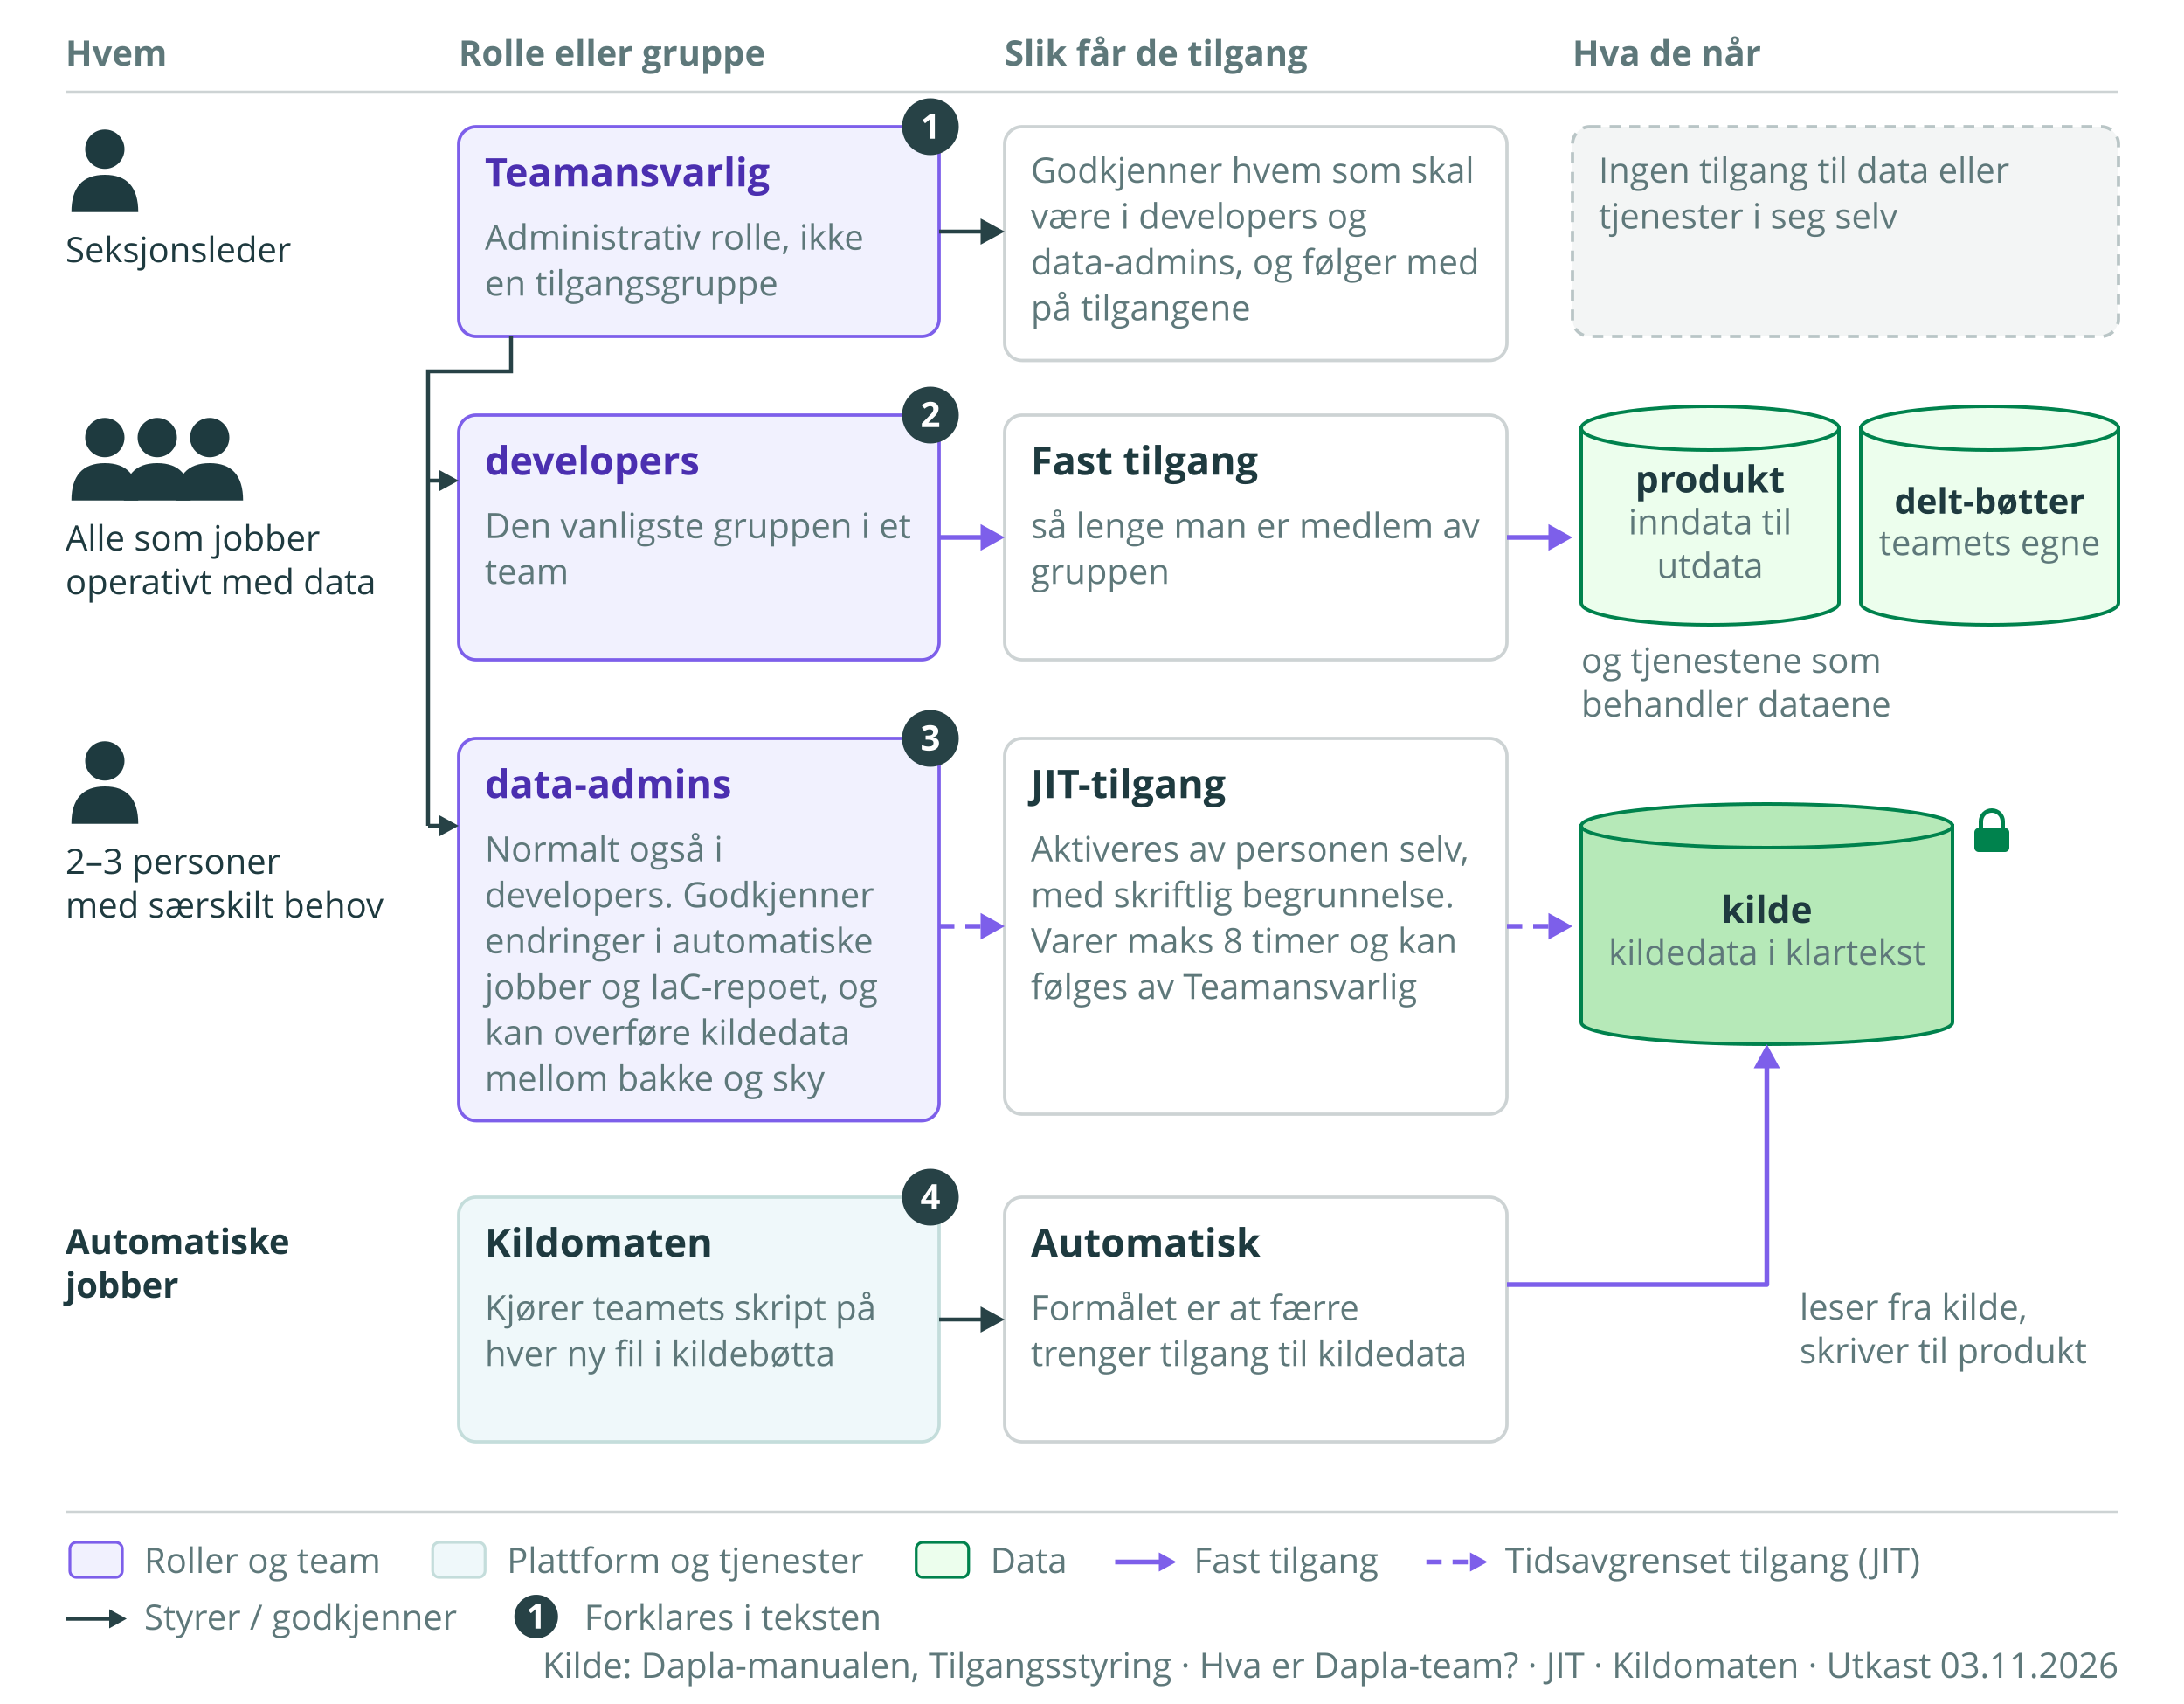
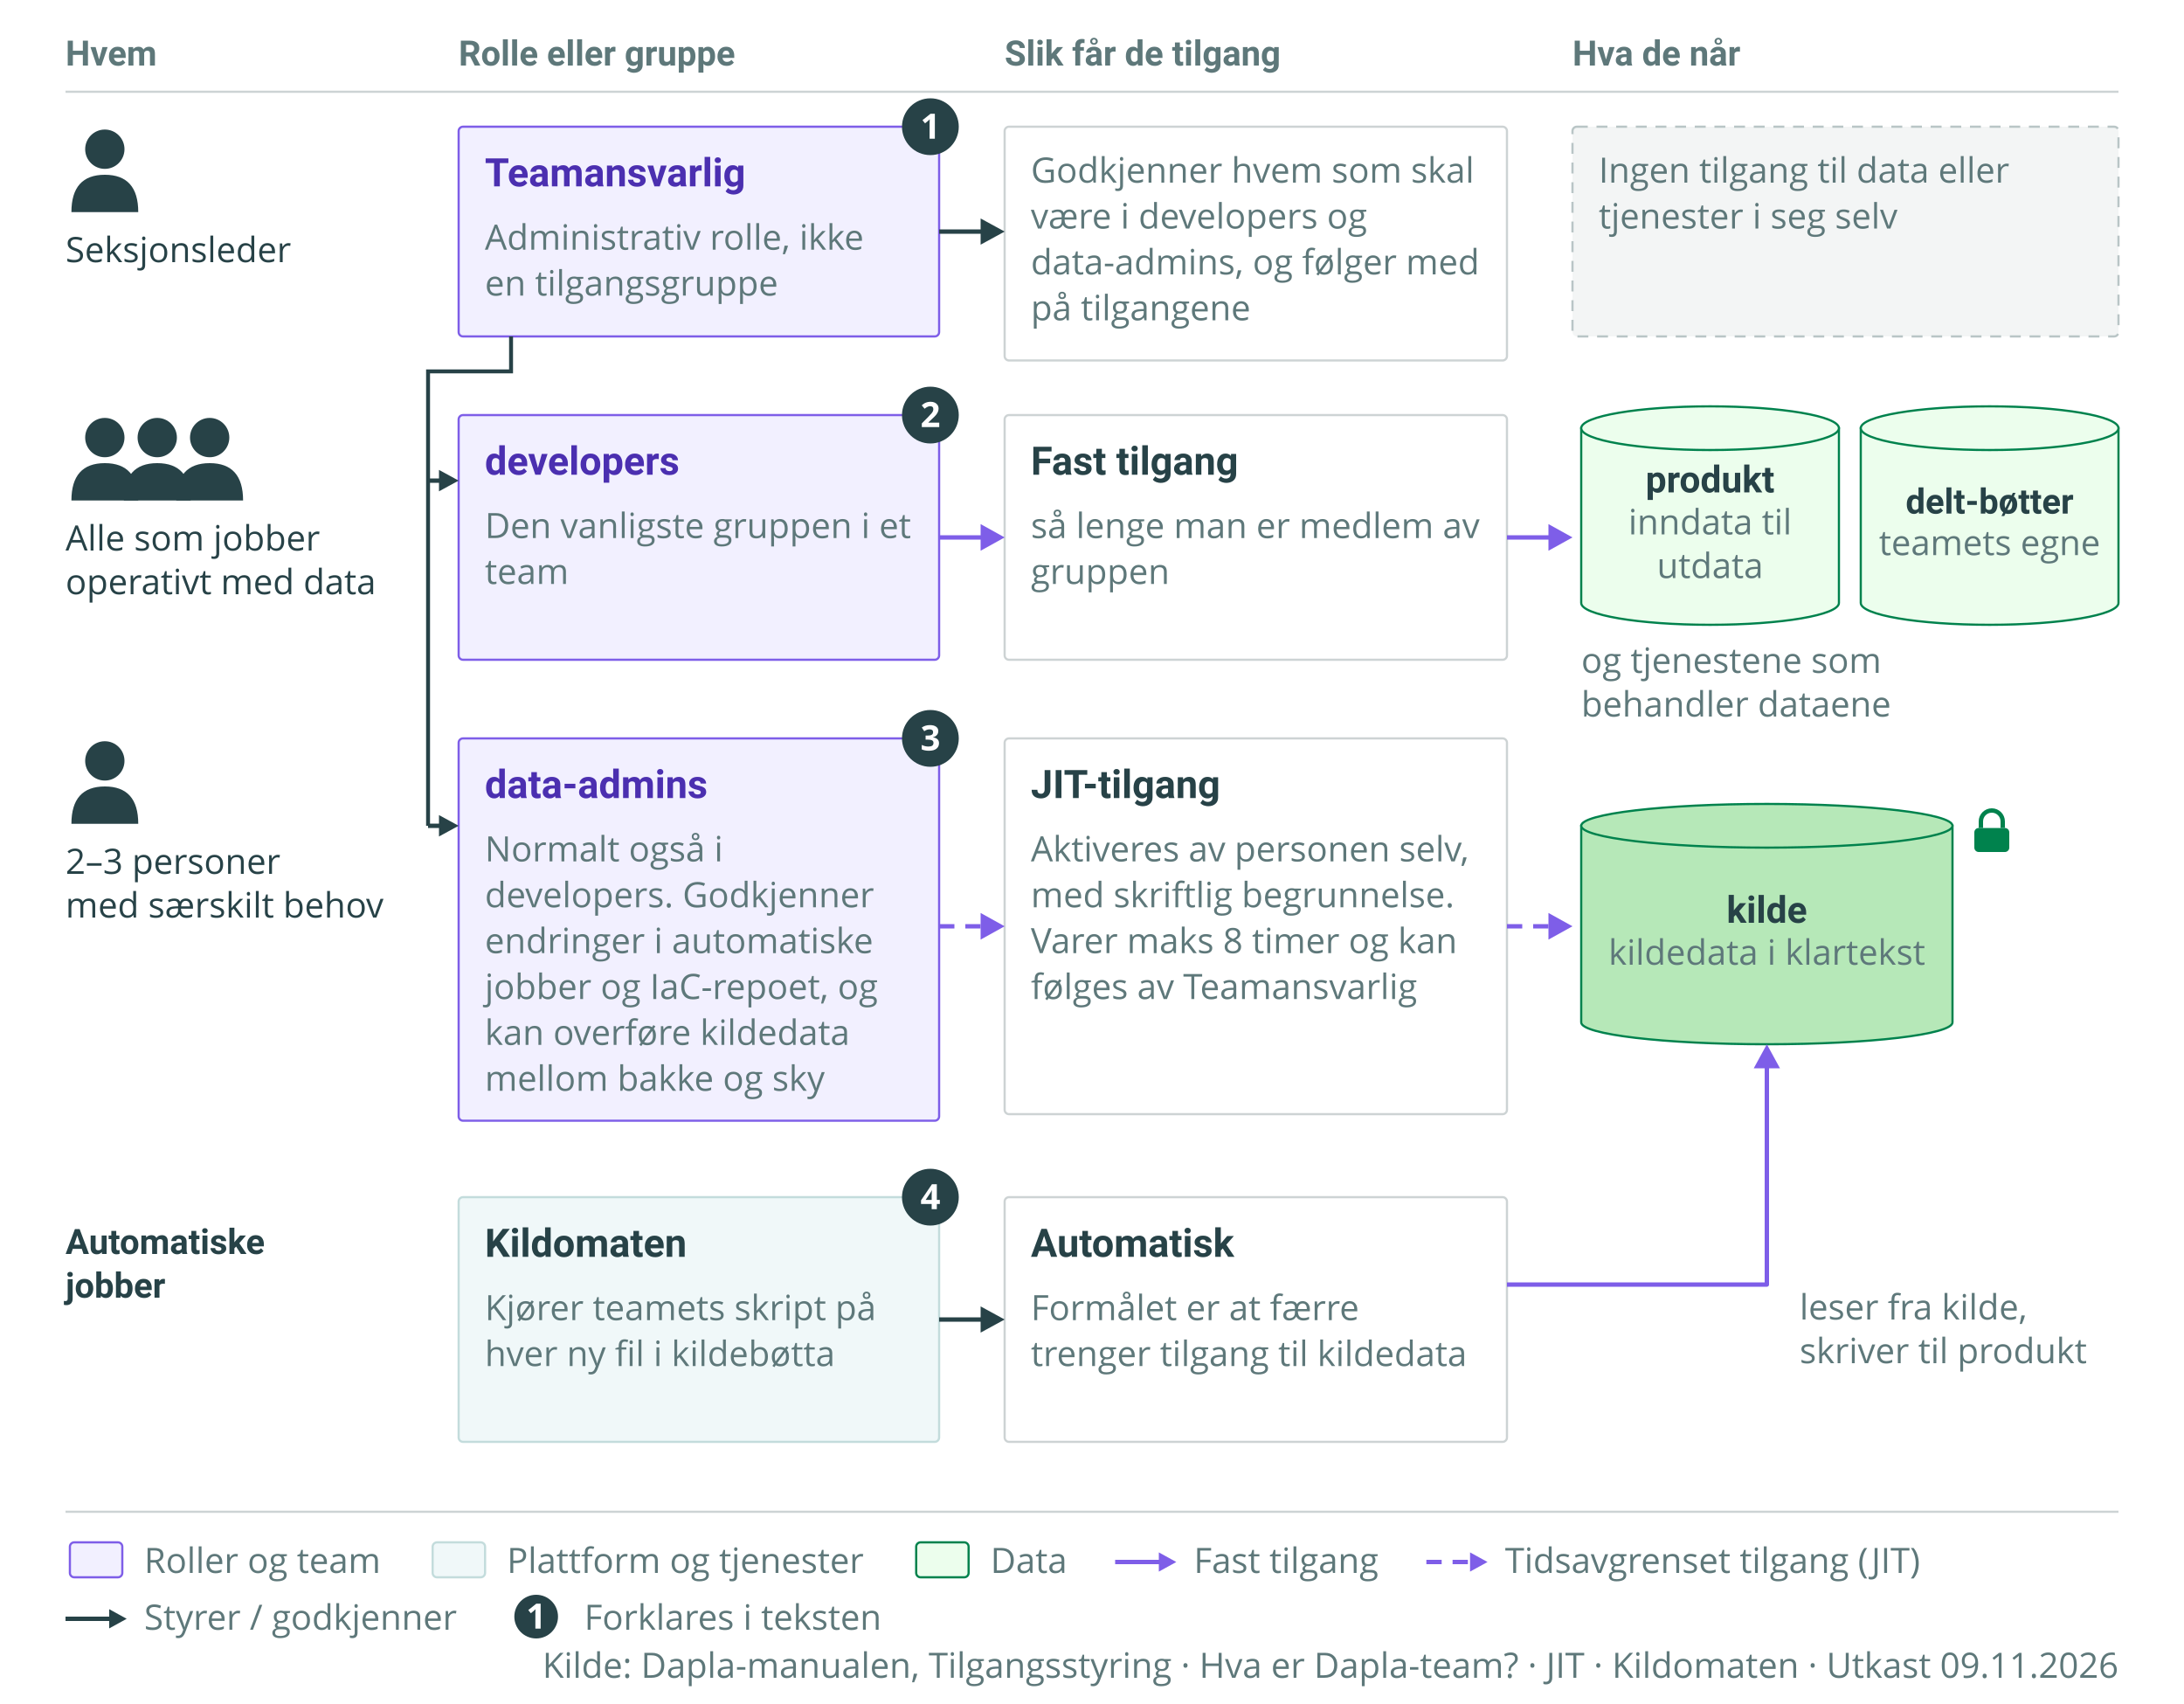
<svg xmlns="http://www.w3.org/2000/svg" viewBox="0 0 1000 780" width="1000" height="780">
  <rect x="0" y="0" width="1000" height="780" fill="#ffffff" />
-   <text x="30.0" y="30.0" font-family="Open Sans, Segoe UI, Arial, sans-serif" font-size="16" font-weight="700" fill="#5e787a" text-anchor="start">Hvem</text>
-   <text x="210.0" y="30.0" font-family="Open Sans, Segoe UI, Arial, sans-serif" font-size="16" font-weight="700" fill="#5e787a" text-anchor="start">Rolle eller gruppe</text>
-   <text x="460.0" y="30.0" font-family="Open Sans, Segoe UI, Arial, sans-serif" font-size="16" font-weight="700" fill="#5e787a" text-anchor="start">Slik får de tilgang</text>
-   <text x="720.0" y="30.0" font-family="Open Sans, Segoe UI, Arial, sans-serif" font-size="16" font-weight="700" fill="#5e787a" text-anchor="start">Hva de når</text>
+   <text x="30.0" y="30.0" font-family="Roboto, Arial, sans-serif" font-size="16" font-weight="700" fill="#5e787a" text-anchor="start">Hvem</text>
+   <text x="210.0" y="30.0" font-family="Roboto, Arial, sans-serif" font-size="16" font-weight="700" fill="#5e787a" text-anchor="start">Rolle eller gruppe</text>
+   <text x="460.0" y="30.0" font-family="Roboto, Arial, sans-serif" font-size="16" font-weight="700" fill="#5e787a" text-anchor="start">Slik får de tilgang</text>
+   <text x="720.0" y="30.0" font-family="Roboto, Arial, sans-serif" font-size="16" font-weight="700" fill="#5e787a" text-anchor="start">Hva de når</text>
  <line x1="30.0" y1="42.0" x2="970.0" y2="42.0" stroke="#cdd3d4" stroke-width="1" />
-   <circle cx="48.0" cy="68.3" r="9" fill="#1e3a3f" />
-   <path d="M32.7,97.1 Q32.7,80 48,80 Q63.3,80 63.3,97.1 Z" fill="#1e3a3f" stroke="none" stroke-width="0" />
-   <text x="30.0" y="120.0" font-family="Open Sans, Segoe UI, Arial, sans-serif" font-size="16" font-weight="400" fill="#1e3a3f" text-anchor="start">Seksjonsleder</text>
-   <rect x="210.0" y="58.0" width="220.0" height="96.0" rx="8" fill="#f1f1fe" stroke="#7d5fea" stroke-width="1.5" />
-   <text x="222.0" y="85.3" font-family="Open Sans, Segoe UI, Arial, sans-serif" font-size="18" font-weight="700" fill="#4b2fb0" text-anchor="start">Teamansvarlig</text>
+   <circle cx="48.0" cy="68.3" r="9" fill="#274247" />
+   <path d="M32.7,97.1 Q32.7,80 48,80 Q63.3,80 63.3,97.1 Z" fill="#274247" stroke="none" stroke-width="0" />
+   <text x="30.0" y="120.0" font-family="Open Sans, Segoe UI, Arial, sans-serif" font-size="16" font-weight="400" fill="#274247" text-anchor="start">Seksjonsleder</text>
+   <rect x="210.0" y="58.0" width="220.0" height="96.0" rx="2" fill="#f2f0ff" stroke="#7e5ee8" stroke-width="1" />
+   <text x="222.0" y="85.3" font-family="Roboto, Arial, sans-serif" font-size="18" font-weight="700" fill="#4b2fb0" text-anchor="start">Teamansvarlig</text>
  <text x="222.0" y="114.3" font-family="Open Sans, Segoe UI, Arial, sans-serif" font-size="16" font-weight="400" fill="#5e787a" text-anchor="start">Administrativ rolle, ikke</text>
  <text x="222.0" y="135.3" font-family="Open Sans, Segoe UI, Arial, sans-serif" font-size="16" font-weight="400" fill="#5e787a" text-anchor="start">en tilgangsgruppe</text>
-   <rect x="460.0" y="58.0" width="230.0" height="107.0" rx="8" fill="#ffffff" stroke="#cdd3d4" stroke-width="1.5" />
+   <rect x="460.0" y="58.0" width="230.0" height="107.0" rx="2" fill="#ffffff" stroke="#cdd3d4" stroke-width="1" />
  <text x="472.0" y="83.6" font-family="Open Sans, Segoe UI, Arial, sans-serif" font-size="16" font-weight="400" fill="#5e787a" text-anchor="start">Godkjenner hvem som skal</text>
  <text x="472.0" y="104.6" font-family="Open Sans, Segoe UI, Arial, sans-serif" font-size="16" font-weight="400" fill="#5e787a" text-anchor="start">være i developers og</text>
  <text x="472.0" y="125.6" font-family="Open Sans, Segoe UI, Arial, sans-serif" font-size="16" font-weight="400" fill="#5e787a" text-anchor="start">data-admins, og følger med</text>
  <text x="472.0" y="146.6" font-family="Open Sans, Segoe UI, Arial, sans-serif" font-size="16" font-weight="400" fill="#5e787a" text-anchor="start">på tilgangene</text>
-   <rect x="720.0" y="58.0" width="250.0" height="96.0" rx="8" fill="#f3f5f5" stroke="#b9c5c6" stroke-width="1.5" stroke-dasharray="5 4" />
+   <rect x="720.0" y="58.0" width="250.0" height="96.0" rx="2" fill="#f3f5f5" stroke="#b9c5c6" stroke-width="1" stroke-dasharray="5 4" />
  <text x="732.0" y="83.6" font-family="Open Sans, Segoe UI, Arial, sans-serif" font-size="16" font-weight="400" fill="#5e787a" text-anchor="start">Ingen tilgang til data eller</text>
  <text x="732.0" y="104.6" font-family="Open Sans, Segoe UI, Arial, sans-serif" font-size="16" font-weight="400" fill="#5e787a" text-anchor="start">tjenester i seg selv</text>
-   <polyline points="430.0,106.0 451.2,106.0" fill="none" stroke="#274246" stroke-width="1.8" stroke-linejoin="round" />
-   <polygon points="460.0,106.0 449.0,100.0 449.0,112.0" fill="#274246" stroke="none" stroke-width="1" />
-   <circle cx="426.0" cy="58.0" r="13" fill="#274246" />
+   <polyline points="430.0,106.0 451.2,106.0" fill="none" stroke="#274247" stroke-width="2" stroke-linejoin="round" />
+   <polygon points="460.0,106.0 449.0,100.0 449.0,112.0" fill="#274247" stroke="none" stroke-width="1" />
+   <circle cx="426.0" cy="58.0" r="13" fill="#274247" />
  <text x="426.0" y="63.5" font-family="Open Sans, Segoe UI, Arial, sans-serif" font-size="16" font-weight="700" fill="#ffffff" text-anchor="middle">1</text>
-   <circle cx="48.0" cy="200.3" r="9" fill="#1e3a3f" />
-   <path d="M32.7,229.1 Q32.7,212 48,212 Q63.3,212 63.3,229.1 Z" fill="#1e3a3f" stroke="none" stroke-width="0" />
-   <circle cx="72.0" cy="200.3" r="9" fill="#1e3a3f" />
-   <path d="M56.7,229.1 Q56.7,212 72,212 Q87.3,212 87.3,229.1 Z" fill="#1e3a3f" stroke="none" stroke-width="0" />
-   <circle cx="96.0" cy="200.3" r="9" fill="#1e3a3f" />
-   <path d="M80.7,229.1 Q80.7,212 96,212 Q111.3,212 111.3,229.1 Z" fill="#1e3a3f" stroke="none" stroke-width="0" />
-   <text x="30.0" y="252.0" font-family="Open Sans, Segoe UI, Arial, sans-serif" font-size="16" font-weight="400" fill="#1e3a3f" text-anchor="start">Alle som jobber</text>
-   <text x="30.0" y="272.0" font-family="Open Sans, Segoe UI, Arial, sans-serif" font-size="16" font-weight="400" fill="#1e3a3f" text-anchor="start">operativt med data</text>
-   <rect x="210.0" y="190.0" width="220.0" height="112.0" rx="8" fill="#f1f1fe" stroke="#7d5fea" stroke-width="1.5" />
-   <text x="222.0" y="217.3" font-family="Open Sans, Segoe UI, Arial, sans-serif" font-size="18" font-weight="700" fill="#4b2fb0" text-anchor="start">developers</text>
+   <circle cx="48.0" cy="200.3" r="9" fill="#274247" />
+   <path d="M32.7,229.1 Q32.7,212 48,212 Q63.3,212 63.3,229.1 Z" fill="#274247" stroke="none" stroke-width="0" />
+   <circle cx="72.0" cy="200.3" r="9" fill="#274247" />
+   <path d="M56.7,229.1 Q56.7,212 72,212 Q87.3,212 87.3,229.1 Z" fill="#274247" stroke="none" stroke-width="0" />
+   <circle cx="96.0" cy="200.3" r="9" fill="#274247" />
+   <path d="M80.7,229.1 Q80.7,212 96,212 Q111.3,212 111.3,229.1 Z" fill="#274247" stroke="none" stroke-width="0" />
+   <text x="30.0" y="252.0" font-family="Open Sans, Segoe UI, Arial, sans-serif" font-size="16" font-weight="400" fill="#274247" text-anchor="start">Alle som jobber</text>
+   <text x="30.0" y="272.0" font-family="Open Sans, Segoe UI, Arial, sans-serif" font-size="16" font-weight="400" fill="#274247" text-anchor="start">operativt med data</text>
+   <rect x="210.0" y="190.0" width="220.0" height="112.0" rx="2" fill="#f2f0ff" stroke="#7e5ee8" stroke-width="1" />
+   <text x="222.0" y="217.3" font-family="Roboto, Arial, sans-serif" font-size="18" font-weight="700" fill="#4b2fb0" text-anchor="start">developers</text>
  <text x="222.0" y="246.3" font-family="Open Sans, Segoe UI, Arial, sans-serif" font-size="16" font-weight="400" fill="#5e787a" text-anchor="start">Den vanligste gruppen i et</text>
  <text x="222.0" y="267.3" font-family="Open Sans, Segoe UI, Arial, sans-serif" font-size="16" font-weight="400" fill="#5e787a" text-anchor="start">team</text>
-   <rect x="460.0" y="190.0" width="230.0" height="112.0" rx="8" fill="#ffffff" stroke="#cdd3d4" stroke-width="1.5" />
-   <text x="472.0" y="217.3" font-family="Open Sans, Segoe UI, Arial, sans-serif" font-size="18" font-weight="700" fill="#1e3a3f" text-anchor="start">Fast tilgang</text>
+   <rect x="460.0" y="190.0" width="230.0" height="112.0" rx="2" fill="#ffffff" stroke="#cdd3d4" stroke-width="1" />
+   <text x="472.0" y="217.3" font-family="Roboto, Arial, sans-serif" font-size="18" font-weight="700" fill="#274247" text-anchor="start">Fast tilgang</text>
  <text x="472.0" y="246.3" font-family="Open Sans, Segoe UI, Arial, sans-serif" font-size="16" font-weight="400" fill="#5e787a" text-anchor="start">så lenge man er medlem av</text>
  <text x="472.0" y="267.3" font-family="Open Sans, Segoe UI, Arial, sans-serif" font-size="16" font-weight="400" fill="#5e787a" text-anchor="start">gruppen</text>
-   <polyline points="430.0,246.0 451.2,246.0" fill="none" stroke="#7d5fea" stroke-width="2.2" stroke-linejoin="round" />
-   <polygon points="460.0,246.0 449.0,239.9 449.0,252.1" fill="#7d5fea" stroke="none" stroke-width="1" />
-   <polyline points="690.0,246.0 711.2,246.0" fill="none" stroke="#7d5fea" stroke-width="2.2" stroke-linejoin="round" />
-   <polygon points="720.0,246.0 709.0,239.9 709.0,252.1" fill="#7d5fea" stroke="none" stroke-width="1" />
-   <path d="M724,196 L724,276 A59.0,10 0 0 0 842,276 L842,196 Z" fill="#ecfeed" stroke="#00824d" stroke-width="1.6" />
-   <ellipse cx="783.0" cy="196.0" rx="59.0" ry="10.0" fill="#ecfeed" stroke="#00824d" stroke-width="1.6" />
-   <text x="783.0" y="225.4" font-family="Open Sans, Segoe UI, Arial, sans-serif" font-size="17" font-weight="700" fill="#1e3a3f" text-anchor="middle">produkt</text>
+   <polyline points="430.0,246.0 451.2,246.0" fill="none" stroke="#7e5ee8" stroke-width="2" stroke-linejoin="round" />
+   <polygon points="460.0,246.0 449.0,239.9 449.0,252.1" fill="#7e5ee8" stroke="none" stroke-width="1" />
+   <polyline points="690.0,246.0 711.2,246.0" fill="none" stroke="#7e5ee8" stroke-width="2" stroke-linejoin="round" />
+   <polygon points="720.0,246.0 709.0,239.9 709.0,252.1" fill="#7e5ee8" stroke="none" stroke-width="1" />
+   <path d="M724,196 L724,276 A59.0,10 0 0 0 842,276 L842,196 Z" fill="#ecfeed" stroke="#00824d" stroke-width="1" />
+   <ellipse cx="783.0" cy="196.0" rx="59.0" ry="10.0" fill="#ecfeed" stroke="#00824d" stroke-width="1" />
+   <text x="783.0" y="225.4" font-family="Roboto, Arial, sans-serif" font-size="17" font-weight="700" fill="#274247" text-anchor="middle">produkt</text>
  <text x="783.0" y="244.6" font-family="Open Sans, Segoe UI, Arial, sans-serif" font-size="16" font-weight="400" fill="#5e787a" text-anchor="middle">inndata til</text>
  <text x="783.0" y="264.6" font-family="Open Sans, Segoe UI, Arial, sans-serif" font-size="16" font-weight="400" fill="#5e787a" text-anchor="middle">utdata</text>
-   <path d="M852,196 L852,276 A59.0,10 0 0 0 970,276 L970,196 Z" fill="#ecfeed" stroke="#00824d" stroke-width="1.6" />
-   <ellipse cx="911.0" cy="196.0" rx="59.0" ry="10.0" fill="#ecfeed" stroke="#00824d" stroke-width="1.6" />
-   <text x="911.0" y="235.1" font-family="Open Sans, Segoe UI, Arial, sans-serif" font-size="16" font-weight="700" fill="#1e3a3f" text-anchor="middle">delt-bøtter</text>
+   <path d="M852,196 L852,276 A59.0,10 0 0 0 970,276 L970,196 Z" fill="#ecfeed" stroke="#00824d" stroke-width="1" />
+   <ellipse cx="911.0" cy="196.0" rx="59.0" ry="10.0" fill="#ecfeed" stroke="#00824d" stroke-width="1" />
+   <text x="911.0" y="235.1" font-family="Roboto, Arial, sans-serif" font-size="16" font-weight="700" fill="#274247" text-anchor="middle">delt-bøtter</text>
  <text x="911.0" y="254.1" font-family="Open Sans, Segoe UI, Arial, sans-serif" font-size="16" font-weight="400" fill="#5e787a" text-anchor="middle">teamets egne</text>
  <text x="724.0" y="308.0" font-family="Open Sans, Segoe UI, Arial, sans-serif" font-size="16" font-weight="400" fill="#5e787a" text-anchor="start">og tjenestene som</text>
  <text x="724.0" y="328.0" font-family="Open Sans, Segoe UI, Arial, sans-serif" font-size="16" font-weight="400" fill="#5e787a" text-anchor="start">behandler dataene</text>
-   <circle cx="426.0" cy="190.0" r="13" fill="#274246" />
+   <circle cx="426.0" cy="190.0" r="13" fill="#274247" />
  <text x="426.0" y="195.5" font-family="Open Sans, Segoe UI, Arial, sans-serif" font-size="16" font-weight="700" fill="#ffffff" text-anchor="middle">2</text>
-   <circle cx="48.0" cy="348.3" r="9" fill="#1e3a3f" />
-   <path d="M32.7,377.1 Q32.7,360 48,360 Q63.3,360 63.3,377.1 Z" fill="#1e3a3f" stroke="none" stroke-width="0" />
-   <text x="30.0" y="400.0" font-family="Open Sans, Segoe UI, Arial, sans-serif" font-size="16" font-weight="400" fill="#1e3a3f" text-anchor="start">2–3 personer</text>
-   <text x="30.0" y="420.0" font-family="Open Sans, Segoe UI, Arial, sans-serif" font-size="16" font-weight="400" fill="#1e3a3f" text-anchor="start">med særskilt behov</text>
-   <rect x="210.0" y="338.0" width="220.0" height="175.0" rx="8" fill="#f1f1fe" stroke="#7d5fea" stroke-width="1.5" />
-   <text x="222.0" y="365.3" font-family="Open Sans, Segoe UI, Arial, sans-serif" font-size="18" font-weight="700" fill="#4b2fb0" text-anchor="start">data-admins</text>
+   <circle cx="48.0" cy="348.3" r="9" fill="#274247" />
+   <path d="M32.7,377.1 Q32.7,360 48,360 Q63.3,360 63.3,377.1 Z" fill="#274247" stroke="none" stroke-width="0" />
+   <text x="30.0" y="400.0" font-family="Open Sans, Segoe UI, Arial, sans-serif" font-size="16" font-weight="400" fill="#274247" text-anchor="start">2–3 personer</text>
+   <text x="30.0" y="420.0" font-family="Open Sans, Segoe UI, Arial, sans-serif" font-size="16" font-weight="400" fill="#274247" text-anchor="start">med særskilt behov</text>
+   <rect x="210.0" y="338.0" width="220.0" height="175.0" rx="2" fill="#f2f0ff" stroke="#7e5ee8" stroke-width="1" />
+   <text x="222.0" y="365.3" font-family="Roboto, Arial, sans-serif" font-size="18" font-weight="700" fill="#4b2fb0" text-anchor="start">data-admins</text>
  <text x="222.0" y="394.3" font-family="Open Sans, Segoe UI, Arial, sans-serif" font-size="16" font-weight="400" fill="#5e787a" text-anchor="start">Normalt også i</text>
  <text x="222.0" y="415.3" font-family="Open Sans, Segoe UI, Arial, sans-serif" font-size="16" font-weight="400" fill="#5e787a" text-anchor="start">developers. Godkjenner</text>
  <text x="222.0" y="436.3" font-family="Open Sans, Segoe UI, Arial, sans-serif" font-size="16" font-weight="400" fill="#5e787a" text-anchor="start">endringer i automatiske</text>
  <text x="222.0" y="457.3" font-family="Open Sans, Segoe UI, Arial, sans-serif" font-size="16" font-weight="400" fill="#5e787a" text-anchor="start">jobber og IaC-repoet, og</text>
  <text x="222.0" y="478.3" font-family="Open Sans, Segoe UI, Arial, sans-serif" font-size="16" font-weight="400" fill="#5e787a" text-anchor="start">kan overføre kildedata</text>
  <text x="222.0" y="499.3" font-family="Open Sans, Segoe UI, Arial, sans-serif" font-size="16" font-weight="400" fill="#5e787a" text-anchor="start">mellom bakke og sky</text>
-   <rect x="460.0" y="338.0" width="230.0" height="172.0" rx="8" fill="#ffffff" stroke="#cdd3d4" stroke-width="1.5" />
-   <text x="472.0" y="365.3" font-family="Open Sans, Segoe UI, Arial, sans-serif" font-size="18" font-weight="700" fill="#1e3a3f" text-anchor="start">JIT-tilgang</text>
+   <rect x="460.0" y="338.0" width="230.0" height="172.0" rx="2" fill="#ffffff" stroke="#cdd3d4" stroke-width="1" />
+   <text x="472.0" y="365.3" font-family="Roboto, Arial, sans-serif" font-size="18" font-weight="700" fill="#274247" text-anchor="start">JIT-tilgang</text>
  <text x="472.0" y="394.3" font-family="Open Sans, Segoe UI, Arial, sans-serif" font-size="16" font-weight="400" fill="#5e787a" text-anchor="start">Aktiveres av personen selv,</text>
  <text x="472.0" y="415.3" font-family="Open Sans, Segoe UI, Arial, sans-serif" font-size="16" font-weight="400" fill="#5e787a" text-anchor="start">med skriftlig begrunnelse.</text>
  <text x="472.0" y="436.3" font-family="Open Sans, Segoe UI, Arial, sans-serif" font-size="16" font-weight="400" fill="#5e787a" text-anchor="start">Varer maks 8 timer og kan</text>
  <text x="472.0" y="457.3" font-family="Open Sans, Segoe UI, Arial, sans-serif" font-size="16" font-weight="400" fill="#5e787a" text-anchor="start">følges av Teamansvarlig</text>
-   <polyline points="430.0,424.0 451.2,424.0" fill="none" stroke="#7d5fea" stroke-width="2.2" stroke-linejoin="round" stroke-dasharray="7 5" />
-   <polygon points="460.0,424.0 449.0,417.9 449.0,430.1" fill="#7d5fea" stroke="none" stroke-width="1" />
-   <polyline points="690.0,424.0 711.2,424.0" fill="none" stroke="#7d5fea" stroke-width="2.2" stroke-linejoin="round" stroke-dasharray="7 5" />
-   <polygon points="720.0,424.0 709.0,417.9 709.0,430.1" fill="#7d5fea" stroke="none" stroke-width="1" />
-   <path d="M724,378 L724,468 A85.0,10 0 0 0 894,468 L894,378 Z" fill="#b6e9b8" stroke="#00824d" stroke-width="1.6" />
-   <ellipse cx="809.0" cy="378.0" rx="85.0" ry="10.0" fill="#b6e9b8" stroke="#00824d" stroke-width="1.6" />
-   <text x="809.0" y="422.4" font-family="Open Sans, Segoe UI, Arial, sans-serif" font-size="17" font-weight="700" fill="#1e3a3f" text-anchor="middle">kilde</text>
+   <polyline points="430.0,424.0 451.2,424.0" fill="none" stroke="#7e5ee8" stroke-width="2" stroke-linejoin="round" stroke-dasharray="7 5" />
+   <polygon points="460.0,424.0 449.0,417.9 449.0,430.1" fill="#7e5ee8" stroke="none" stroke-width="1" />
+   <polyline points="690.0,424.0 711.2,424.0" fill="none" stroke="#7e5ee8" stroke-width="2" stroke-linejoin="round" stroke-dasharray="7 5" />
+   <polygon points="720.0,424.0 709.0,417.9 709.0,430.1" fill="#7e5ee8" stroke="none" stroke-width="1" />
+   <path d="M724,378 L724,468 A85.0,10 0 0 0 894,468 L894,378 Z" fill="#b6e8b8" stroke="#00824d" stroke-width="1" />
+   <ellipse cx="809.0" cy="378.0" rx="85.0" ry="10.0" fill="#b6e8b8" stroke="#00824d" stroke-width="1" />
+   <text x="809.0" y="422.4" font-family="Roboto, Arial, sans-serif" font-size="17" font-weight="700" fill="#274247" text-anchor="middle">kilde</text>
  <text x="809.0" y="441.6" font-family="Open Sans, Segoe UI, Arial, sans-serif" font-size="16" font-weight="400" fill="#5e787a" text-anchor="middle">kildedata i klartekst</text>
  <path d="M907,379 L907,376 A5,5 0 0 1 917,376 L917,379" fill="none" stroke="#00824d" stroke-width="2" />
-   <rect x="904.0" y="379.0" width="16.0" height="11.0" rx="2" fill="#00824d" stroke="none" stroke-width="1.5" />
-   <circle cx="426.0" cy="338.0" r="13" fill="#274246" />
+   <rect x="904.0" y="379.0" width="16.0" height="11.0" rx="2" fill="#00824d" stroke="none" stroke-width="1" />
+   <circle cx="426.0" cy="338.0" r="13" fill="#274247" />
  <text x="426.0" y="343.5" font-family="Open Sans, Segoe UI, Arial, sans-serif" font-size="16" font-weight="700" fill="#ffffff" text-anchor="middle">3</text>
-   <path d="M234,154 L234,170 L196,170 L196,378" fill="none" stroke="#274246" stroke-width="1.8" />
-   <polyline points="196.0,220.0 202.8,220.0" fill="none" stroke="#274246" stroke-width="1.8" stroke-linejoin="round" />
-   <polygon points="210.0,220.0 201.0,215.1 201.0,224.9" fill="#274246" stroke="none" stroke-width="1" />
-   <polyline points="196.0,378.0 202.8,378.0" fill="none" stroke="#274246" stroke-width="1.8" stroke-linejoin="round" />
-   <polygon points="210.0,378.0 201.0,373.1 201.0,382.9" fill="#274246" stroke="none" stroke-width="1" />
-   <text x="30.0" y="574.0" font-family="Open Sans, Segoe UI, Arial, sans-serif" font-size="16" font-weight="700" fill="#1e3a3f" text-anchor="start">Automatiske</text>
-   <text x="30.0" y="594.0" font-family="Open Sans, Segoe UI, Arial, sans-serif" font-size="16" font-weight="700" fill="#1e3a3f" text-anchor="start">jobber</text>
-   <rect x="210.0" y="548.0" width="220.0" height="112.0" rx="8" fill="#eff8fa" stroke="#c4dddb" stroke-width="1.5" />
-   <text x="222.0" y="575.3" font-family="Open Sans, Segoe UI, Arial, sans-serif" font-size="18" font-weight="700" fill="#1e3a3f" text-anchor="start">Kildomaten</text>
+   <path d="M234,154 L234,170 L196,170 L196,378" fill="none" stroke="#274247" stroke-width="1.8" />
+   <polyline points="196.0,220.0 202.8,220.0" fill="none" stroke="#274247" stroke-width="2" stroke-linejoin="round" />
+   <polygon points="210.0,220.0 201.0,215.1 201.0,224.9" fill="#274247" stroke="none" stroke-width="1" />
+   <polyline points="196.0,378.0 202.8,378.0" fill="none" stroke="#274247" stroke-width="2" stroke-linejoin="round" />
+   <polygon points="210.0,378.0 201.0,373.1 201.0,382.9" fill="#274247" stroke="none" stroke-width="1" />
+   <text x="30.0" y="574.0" font-family="Roboto, Arial, sans-serif" font-size="16" font-weight="700" fill="#274247" text-anchor="start">Automatiske</text>
+   <text x="30.0" y="594.0" font-family="Roboto, Arial, sans-serif" font-size="16" font-weight="700" fill="#274247" text-anchor="start">jobber</text>
+   <rect x="210.0" y="548.0" width="220.0" height="112.0" rx="2" fill="#f0f8f9" stroke="#c3dcdc" stroke-width="1" />
+   <text x="222.0" y="575.3" font-family="Roboto, Arial, sans-serif" font-size="18" font-weight="700" fill="#274247" text-anchor="start">Kildomaten</text>
  <text x="222.0" y="604.3" font-family="Open Sans, Segoe UI, Arial, sans-serif" font-size="16" font-weight="400" fill="#5e787a" text-anchor="start">Kjører teamets skript på</text>
  <text x="222.0" y="625.3" font-family="Open Sans, Segoe UI, Arial, sans-serif" font-size="16" font-weight="400" fill="#5e787a" text-anchor="start">hver ny fil i kildebøtta</text>
-   <rect x="460.0" y="548.0" width="230.0" height="112.0" rx="8" fill="#ffffff" stroke="#cdd3d4" stroke-width="1.5" />
-   <text x="472.0" y="575.3" font-family="Open Sans, Segoe UI, Arial, sans-serif" font-size="18" font-weight="700" fill="#1e3a3f" text-anchor="start">Automatisk</text>
+   <rect x="460.0" y="548.0" width="230.0" height="112.0" rx="2" fill="#ffffff" stroke="#cdd3d4" stroke-width="1" />
+   <text x="472.0" y="575.3" font-family="Roboto, Arial, sans-serif" font-size="18" font-weight="700" fill="#274247" text-anchor="start">Automatisk</text>
  <text x="472.0" y="604.3" font-family="Open Sans, Segoe UI, Arial, sans-serif" font-size="16" font-weight="400" fill="#5e787a" text-anchor="start">Formålet er at færre</text>
  <text x="472.0" y="625.3" font-family="Open Sans, Segoe UI, Arial, sans-serif" font-size="16" font-weight="400" fill="#5e787a" text-anchor="start">trenger tilgang til kildedata</text>
-   <polyline points="430.0,604.0 451.2,604.0" fill="none" stroke="#274246" stroke-width="1.8" stroke-linejoin="round" />
-   <polygon points="460.0,604.0 449.0,598.0 449.0,610.0" fill="#274246" stroke="none" stroke-width="1" />
-   <polyline points="690.0,588.0 809.0,588.0 809.0,486.8" fill="none" stroke="#7d5fea" stroke-width="2.2" stroke-linejoin="round" />
-   <polygon points="809.0,478.0 803.0,489.0 815.0,489.0" fill="#7d5fea" stroke="none" stroke-width="1" />
+   <polyline points="430.0,604.0 451.2,604.0" fill="none" stroke="#274247" stroke-width="2" stroke-linejoin="round" />
+   <polygon points="460.0,604.0 449.0,598.0 449.0,610.0" fill="#274247" stroke="none" stroke-width="1" />
+   <polyline points="690.0,588.0 809.0,588.0 809.0,486.8" fill="none" stroke="#7e5ee8" stroke-width="2" stroke-linejoin="round" />
+   <polygon points="809.0,478.0 803.0,489.0 815.0,489.0" fill="#7e5ee8" stroke="none" stroke-width="1" />
  <text x="824.0" y="604.0" font-family="Open Sans, Segoe UI, Arial, sans-serif" font-size="16" font-weight="400" fill="#5e787a" text-anchor="start">leser fra kilde,</text>
  <text x="824.0" y="624.0" font-family="Open Sans, Segoe UI, Arial, sans-serif" font-size="16" font-weight="400" fill="#5e787a" text-anchor="start">skriver til produkt</text>
-   <circle cx="426.0" cy="548.0" r="13" fill="#274246" />
+   <circle cx="426.0" cy="548.0" r="13" fill="#274247" />
  <text x="426.0" y="553.5" font-family="Open Sans, Segoe UI, Arial, sans-serif" font-size="16" font-weight="700" fill="#ffffff" text-anchor="middle">4</text>
  <line x1="30.0" y1="692.0" x2="970.0" y2="692.0" stroke="#cdd3d4" stroke-width="1" />
-   <rect x="32.0" y="706.0" width="24.0" height="16.0" rx="3" fill="#f1f1fe" stroke="#7d5fea" stroke-width="1.3" />
+   <rect x="32.0" y="706.0" width="24.0" height="16.0" rx="2" fill="#f2f0ff" stroke="#7e5ee8" stroke-width="1" />
  <text x="66.0" y="720.0" font-family="Open Sans, Segoe UI, Arial, sans-serif" font-size="16" font-weight="400" fill="#5e787a" text-anchor="start">Roller og team</text>
-   <rect x="198.1" y="706.0" width="24.0" height="16.0" rx="3" fill="#eff8fa" stroke="#c4dddb" stroke-width="1.3" />
+   <rect x="198.1" y="706.0" width="24.0" height="16.0" rx="2" fill="#f0f8f9" stroke="#c3dcdc" stroke-width="1" />
  <text x="232.1" y="720.0" font-family="Open Sans, Segoe UI, Arial, sans-serif" font-size="16" font-weight="400" fill="#5e787a" text-anchor="start">Plattform og tjenester</text>
-   <rect x="419.5" y="706.0" width="24.0" height="16.0" rx="3" fill="#ecfeed" stroke="#00824d" stroke-width="1.3" />
+   <rect x="419.5" y="706.0" width="24.0" height="16.0" rx="2" fill="#ecfeed" stroke="#00824d" stroke-width="1" />
  <text x="453.5" y="720.0" font-family="Open Sans, Segoe UI, Arial, sans-serif" font-size="16" font-weight="400" fill="#5e787a" text-anchor="start">Data</text>
-   <polyline points="510.6,715.0 532.2,715.0" fill="none" stroke="#7d5fea" stroke-width="2.2" stroke-linejoin="round" />
-   <polygon points="538.6,715.0 530.6,710.6 530.6,719.4" fill="#7d5fea" stroke="none" stroke-width="1" />
+   <polyline points="510.6,715.0 532.2,715.0" fill="none" stroke="#7e5ee8" stroke-width="2" stroke-linejoin="round" />
+   <polygon points="538.6,715.0 530.6,710.6 530.6,719.4" fill="#7e5ee8" stroke="none" stroke-width="1" />
  <text x="546.6" y="720.0" font-family="Open Sans, Segoe UI, Arial, sans-serif" font-size="16" font-weight="400" fill="#5e787a" text-anchor="start">Fast tilgang</text>
-   <polyline points="653.1,715.0 674.7,715.0" fill="none" stroke="#7d5fea" stroke-width="2.2" stroke-linejoin="round" stroke-dasharray="7 5" />
-   <polygon points="681.1,715.0 673.1,710.6 673.1,719.4" fill="#7d5fea" stroke="none" stroke-width="1" />
+   <polyline points="653.1,715.0 674.7,715.0" fill="none" stroke="#7e5ee8" stroke-width="2" stroke-linejoin="round" stroke-dasharray="7 5" />
+   <polygon points="681.1,715.0 673.1,710.6 673.1,719.4" fill="#7e5ee8" stroke="none" stroke-width="1" />
  <text x="689.1" y="720.0" font-family="Open Sans, Segoe UI, Arial, sans-serif" font-size="16" font-weight="400" fill="#5e787a" text-anchor="start">Tidsavgrenset tilgang (JIT)</text>
-   <polyline points="30.0,741.0 51.6,741.0" fill="none" stroke="#274246" stroke-width="1.8" stroke-linejoin="round" />
-   <polygon points="58.0,741.0 50.0,736.6 50.0,745.4" fill="#274246" stroke="none" stroke-width="1" />
+   <polyline points="30.0,741.0 51.6,741.0" fill="none" stroke="#274247" stroke-width="2" stroke-linejoin="round" />
+   <polygon points="58.0,741.0 50.0,736.6 50.0,745.4" fill="#274247" stroke="none" stroke-width="1" />
  <text x="66.0" y="746.0" font-family="Open Sans, Segoe UI, Arial, sans-serif" font-size="16" font-weight="400" fill="#5e787a" text-anchor="start">Styrer / godkjenner</text>
-   <circle cx="245.5" cy="740.0" r="10" fill="#274246" />
+   <circle cx="245.5" cy="740.0" r="10" fill="#274247" />
  <text x="245.5" y="745.5" font-family="Open Sans, Segoe UI, Arial, sans-serif" font-size="16" font-weight="700" fill="#ffffff" text-anchor="middle">1</text>
  <text x="267.5" y="746.0" font-family="Open Sans, Segoe UI, Arial, sans-serif" font-size="16" font-weight="400" fill="#5e787a" text-anchor="start">Forklares i teksten</text>
-   <text x="970.0" y="768.0" font-family="Open Sans, Segoe UI, Arial, sans-serif" font-size="16" font-weight="400" fill="#5e787a" text-anchor="end">Kilde: Dapla-manualen, Tilgangsstyring · Hva er Dapla-team? · JIT · Kildomaten · Utkast 03.11.2026</text>
+   <text x="970.0" y="768.0" font-family="Open Sans, Segoe UI, Arial, sans-serif" font-size="16" font-weight="400" fill="#5e787a" text-anchor="end">Kilde: Dapla-manualen, Tilgangsstyring · Hva er Dapla-team? · JIT · Kildomaten · Utkast 09.11.2026</text>
</svg>
